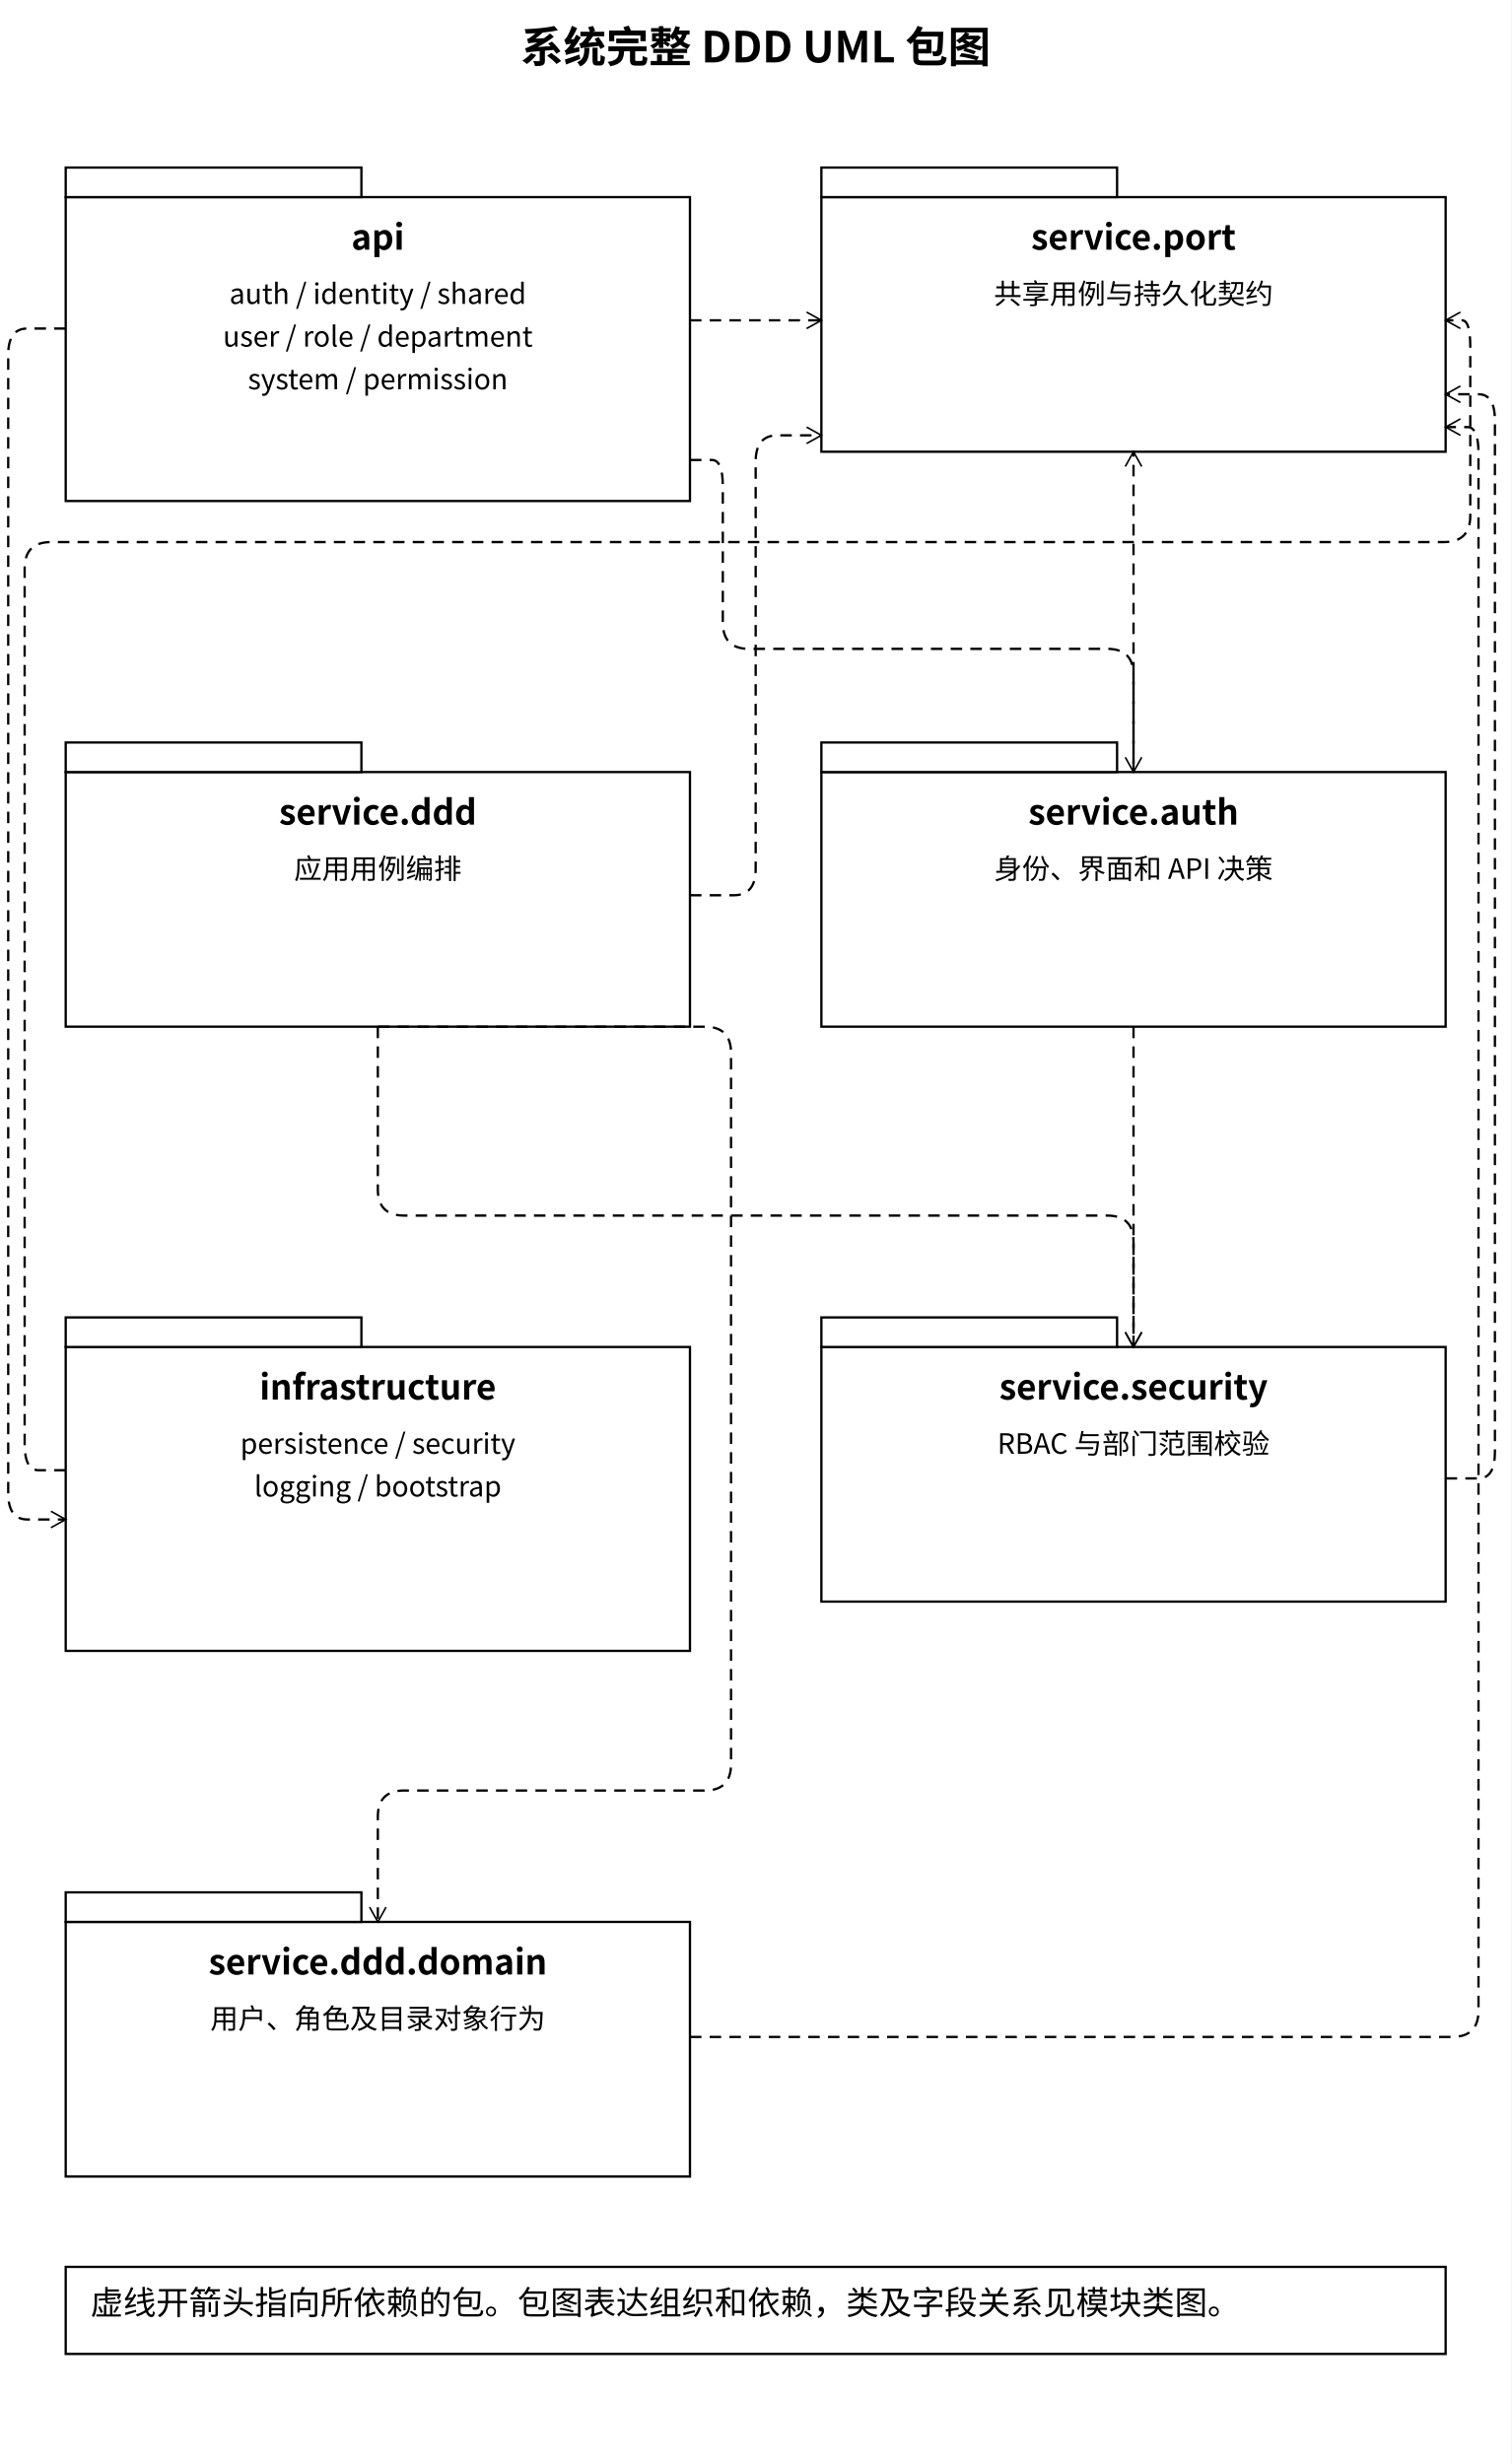
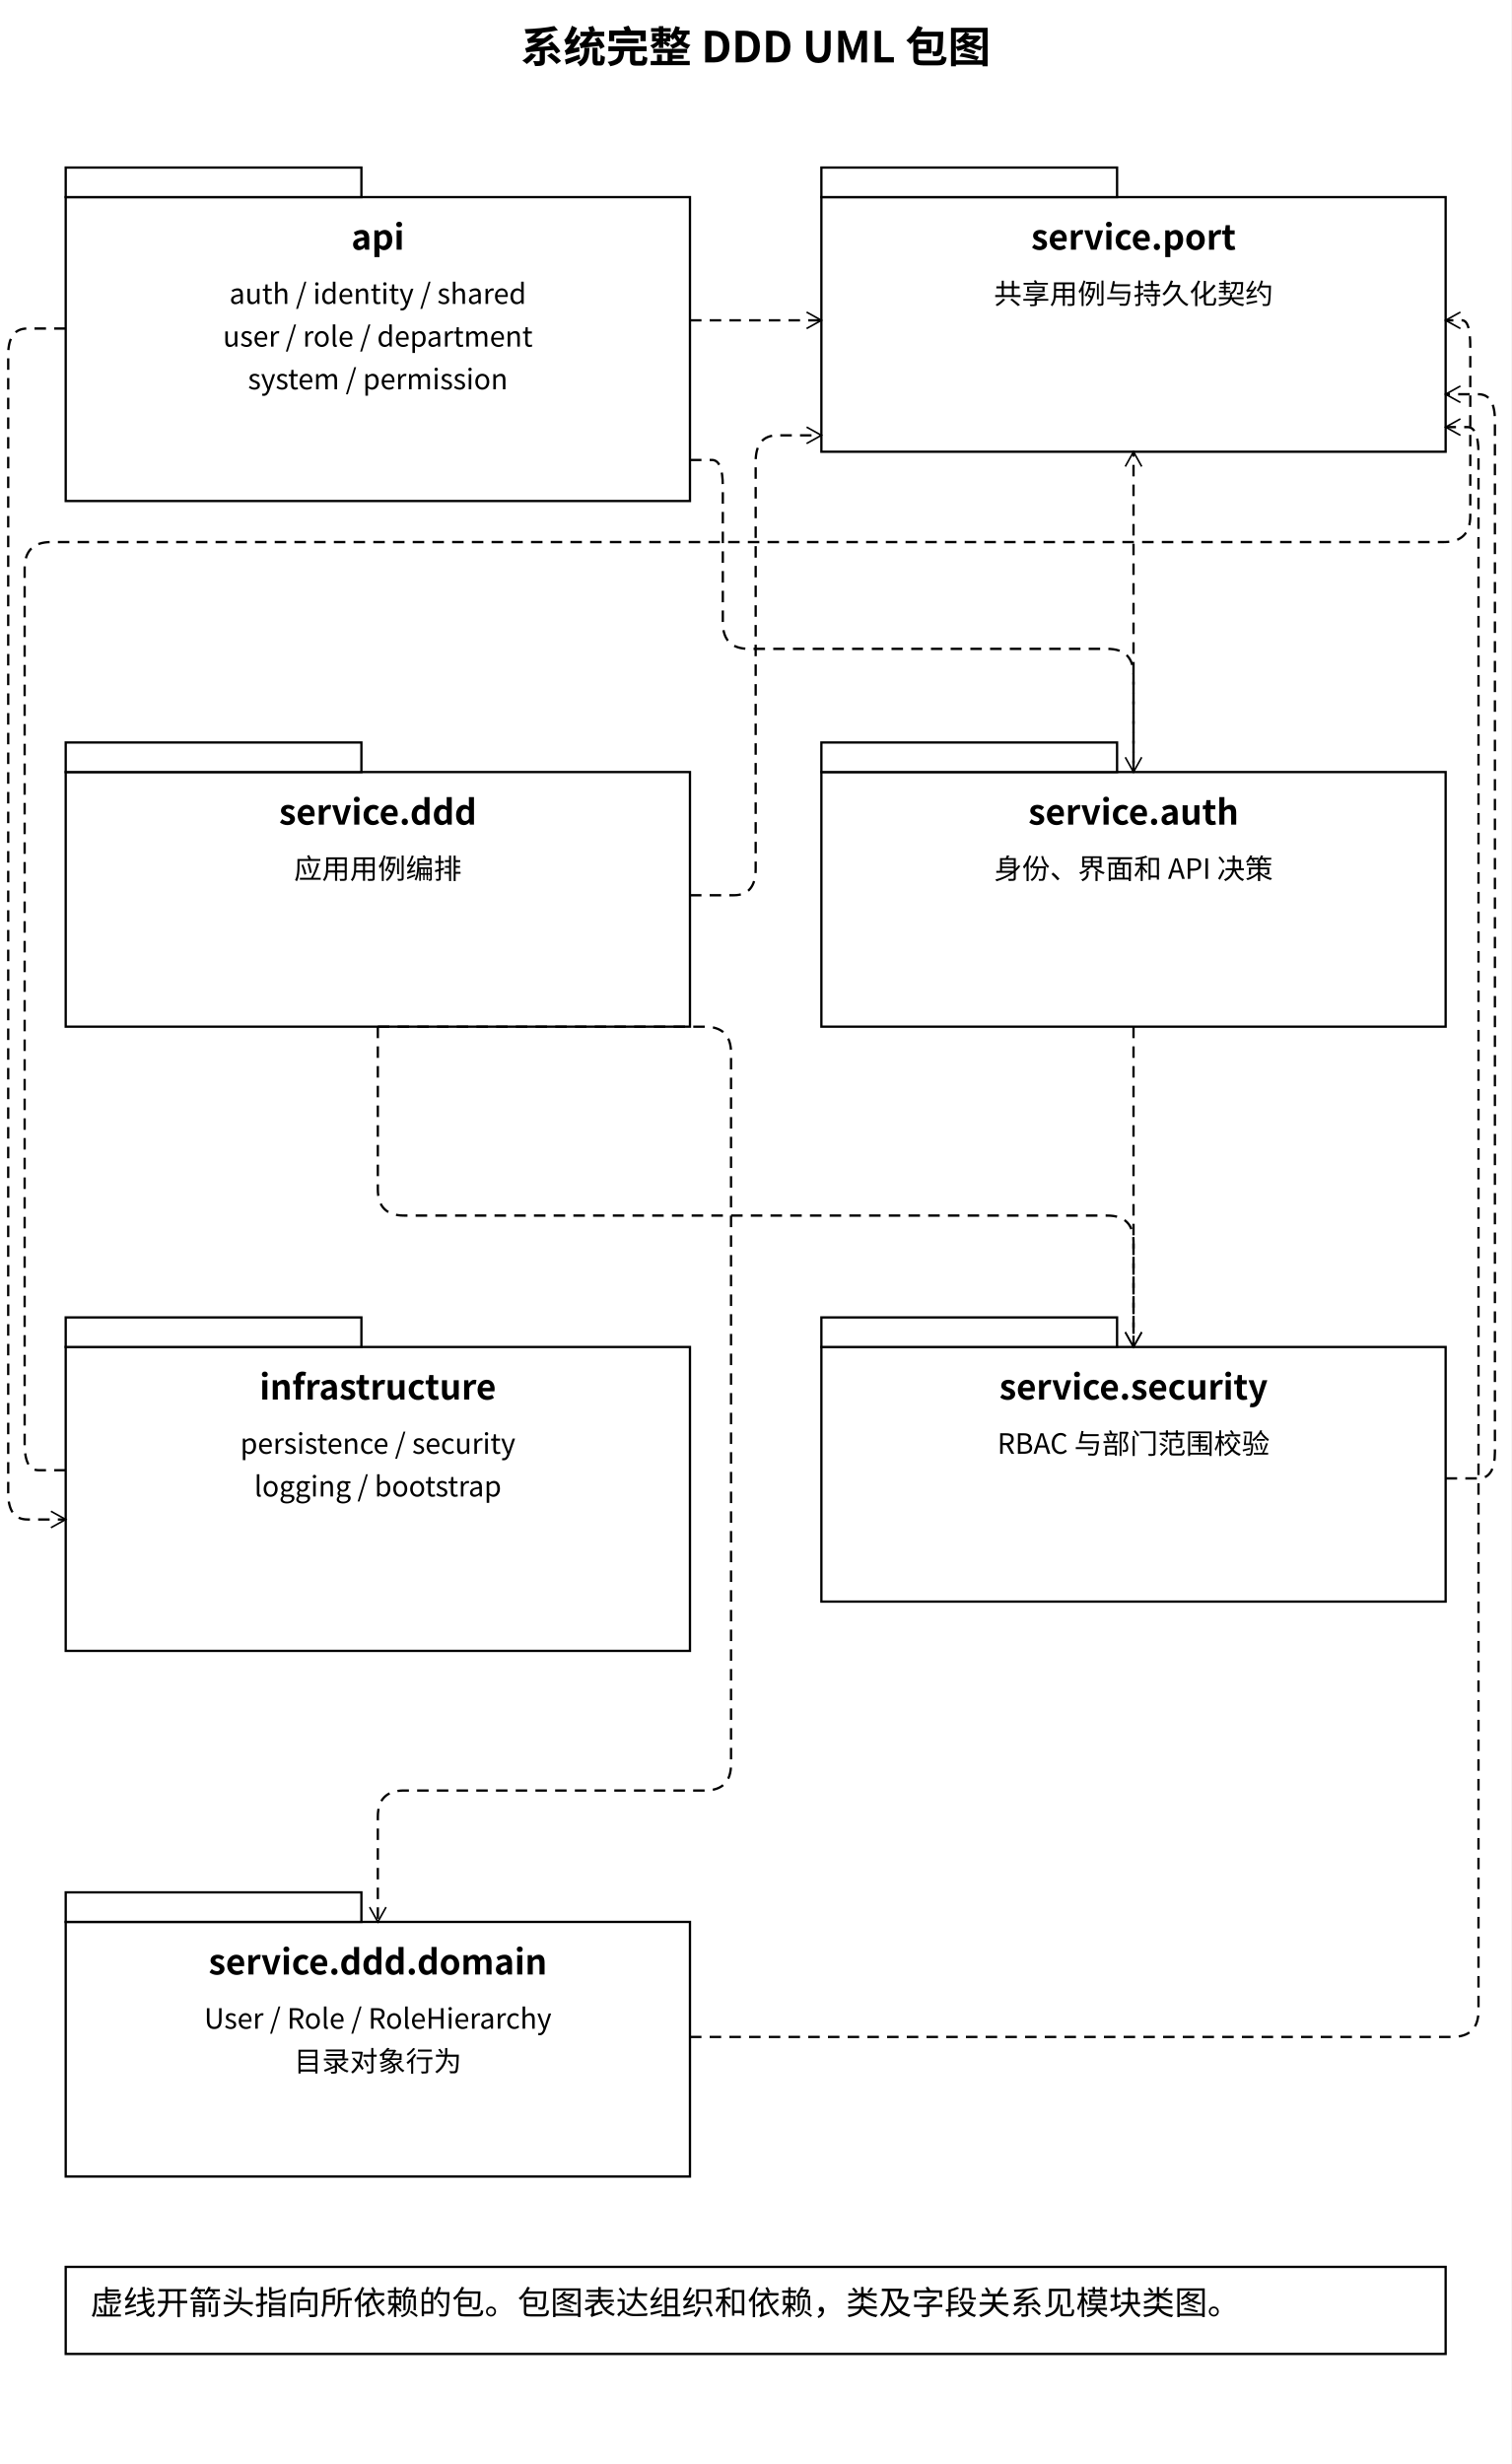
<svg xmlns="http://www.w3.org/2000/svg" width="920" height="1500" viewBox="0 0 920 1500">
  <style>text{font-family:'PingFang SC','Microsoft YaHei','Noto Sans CJK SC',system-ui,sans-serif;fill:black}</style>
  <defs>
    <marker id="open" markerWidth="12" markerHeight="12" refX="10" refY="6" orient="auto" markerUnits="userSpaceOnUse">
      <path d="M1,1 L10,6 L1,11" fill="none" stroke="black" />
    </marker>
    <marker id="filled" markerWidth="12" markerHeight="12" refX="10" refY="6" orient="auto" markerUnits="userSpaceOnUse">
      <path d="M1,1 L10,6 L1,11 Z" fill="black" />
    </marker>
    <marker id="triangle" markerWidth="16" markerHeight="16" refX="14" refY="8" orient="auto" markerUnits="userSpaceOnUse">
      <path d="M1,1 L14,8 L1,15 Z" fill="white" stroke="black" />
    </marker>
  </defs>
  <rect width="100%" height="100%" fill="white" />
  <text x="460.0" y="38" font-size="26" text-anchor="middle" font-weight="600">系统完整 DDD UML 包图</text>
  <rect x="40" y="120" width="380" height="185" rx="0" fill="white" stroke="black" stroke-width="1.4" />
  <rect x="40" y="102" width="180" height="18" rx="0" fill="white" stroke="black" stroke-width="1.4" />
  <text x="230.0" y="152" font-size="21" text-anchor="middle" font-weight="600">api</text>
  <text x="230.0" y="185" font-size="17" text-anchor="middle" font-weight="400">auth / identity / shared</text>
  <text x="230.0" y="211" font-size="17" text-anchor="middle" font-weight="400">user / role / department</text>
  <text x="230.0" y="237" font-size="17" text-anchor="middle" font-weight="400">system / permission</text>
  <rect x="500" y="120" width="380" height="155" rx="0" fill="white" stroke="black" stroke-width="1.4" />
  <rect x="500" y="102" width="180" height="18" rx="0" fill="white" stroke="black" stroke-width="1.4" />
  <text x="690.0" y="152" font-size="21" text-anchor="middle" font-weight="600">service.port</text>
  <text x="690.0" y="185" font-size="17" text-anchor="middle" font-weight="400">共享用例与持久化契约</text>
  <rect x="40" y="470" width="380" height="155" rx="0" fill="white" stroke="black" stroke-width="1.4" />
  <rect x="40" y="452" width="180" height="18" rx="0" fill="white" stroke="black" stroke-width="1.4" />
  <text x="230.0" y="502" font-size="21" text-anchor="middle" font-weight="600">service.ddd</text>
  <text x="230.0" y="535" font-size="17" text-anchor="middle" font-weight="400">应用用例编排</text>
  <rect x="500" y="470" width="380" height="155" rx="0" fill="white" stroke="black" stroke-width="1.4" />
  <rect x="500" y="452" width="180" height="18" rx="0" fill="white" stroke="black" stroke-width="1.4" />
  <text x="690.0" y="502" font-size="21" text-anchor="middle" font-weight="600">service.auth</text>
  <text x="690.0" y="535" font-size="17" text-anchor="middle" font-weight="400">身份、界面和 API 决策</text>
  <rect x="500" y="820" width="380" height="155" rx="0" fill="white" stroke="black" stroke-width="1.4" />
  <rect x="500" y="802" width="180" height="18" rx="0" fill="white" stroke="black" stroke-width="1.4" />
  <text x="690.0" y="852" font-size="21" text-anchor="middle" font-weight="600">service.security</text>
  <text x="690.0" y="885" font-size="17" text-anchor="middle" font-weight="400">RBAC 与部门范围校验</text>
  <rect x="40" y="820" width="380" height="185" rx="0" fill="white" stroke="black" stroke-width="1.4" />
  <rect x="40" y="802" width="180" height="18" rx="0" fill="white" stroke="black" stroke-width="1.4" />
  <text x="230.0" y="852" font-size="21" text-anchor="middle" font-weight="600">infrastructure</text>
  <text x="230.0" y="885" font-size="17" text-anchor="middle" font-weight="400">persistence / security</text>
  <text x="230.0" y="911" font-size="17" text-anchor="middle" font-weight="400">logging / bootstrap</text>
  <rect x="40" y="1170" width="380" height="155" rx="0" fill="white" stroke="black" stroke-width="1.4" />
  <rect x="40" y="1152" width="180" height="18" rx="0" fill="white" stroke="black" stroke-width="1.4" />
  <text x="230.0" y="1202" font-size="21" text-anchor="middle" font-weight="600">service.ddd.domain</text>
-   <text x="230.0" y="1235" font-size="17" text-anchor="middle" font-weight="400">用户、角色及目录对象行为</text>
+   <text x="230.0" y="1235" font-size="17" text-anchor="middle" font-weight="400">User / Role / RoleHierarchy</text>
+   <text x="230.0" y="1261" font-size="17" text-anchor="middle" font-weight="400">目录对象行为</text>
  <path d="M 420,195 L 500,195" fill="none" stroke="black" stroke-width="1.4" stroke-dasharray="7 5" marker-end="url(#open)" />
  <path d="M 420,280 L 433.333,280.0 Q 440,280 440.0,296.0 L 440.0,379.0 Q 440,395 456.0,395.0 L 674.0,395.0 Q 690,395 690.0,411.0 L 690,470" fill="none" stroke="black" stroke-width="1.4" stroke-dasharray="7 5" marker-end="url(#open)" />
  <path d="M 40,200 L 16.667,200.0 Q 5,200 5.0,216.0 L 5.0,909.0 Q 5,925 16.667,925.0 L 40,925" fill="none" stroke="black" stroke-width="1.4" stroke-dasharray="7 5" marker-end="url(#open)" />
  <path d="M 880,900 L 900.0,900.0 Q 910,900 910.0,884.0 L 910.0,256.0 Q 910,240 900.0,240.0 L 880,240" fill="none" stroke="black" stroke-width="1.4" stroke-dasharray="7 5" marker-end="url(#open)" />
  <path d="M 420,545 L 446.667,545.0 Q 460,545 460.0,529.0 L 460.0,281.0 Q 460,265 473.333,265.0 L 500,265" fill="none" stroke="black" stroke-width="1.4" stroke-dasharray="7 5" marker-end="url(#open)" />
  <path d="M 690,470 L 690,275" fill="none" stroke="black" stroke-width="1.4" stroke-dasharray="7 5" marker-end="url(#open)" />
  <path d="M 230,625 L 230.0,724.0 Q 230,740 246.0,740.0 L 674.0,740.0 Q 690,740 690.0,756.0 L 690,820" fill="none" stroke="black" stroke-width="1.4" stroke-dasharray="7 5" marker-end="url(#open)" />
  <path d="M 690,625 L 690,820" fill="none" stroke="black" stroke-width="1.4" stroke-dasharray="7 5" marker-end="url(#open)" />
  <path d="M 40,895 L 23.333,895.0 Q 15,895 15.0,879.0 L 15.0,346.0 Q 15,330 31.0,330.0 L 879.0,330.0 Q 895,330 895.0,314.0 L 895.0,211.0 Q 895,195 890.0,195.0 L 880,195" fill="none" stroke="black" stroke-width="1.4" stroke-dasharray="7 5" marker-end="url(#open)" />
  <path d="M 230,625 L 429.0,625.0 Q 445,625 445.0,641.0 L 445.0,1074.0 Q 445,1090 429.0,1090.0 L 246.0,1090.0 Q 230,1090 230.0,1106.0 L 230,1170" fill="none" stroke="black" stroke-width="1.4" stroke-dasharray="7 5" marker-end="url(#open)" />
  <path d="M 420,1240 L 884.0,1240.0 Q 900,1240 900.0,1224.0 L 900.0,276.0 Q 900,260 893.333,260.0 L 880,260" fill="none" stroke="black" stroke-width="1.4" stroke-dasharray="7 5" marker-end="url(#open)" />
  <rect x="40" y="1380" width="840" height="53" rx="0" fill="white" stroke="black" stroke-width="1.4" />
  <text x="55" y="1409" font-size="20" text-anchor="start" font-weight="400">虚线开箭头指向所依赖的包。包图表达组织和依赖，类及字段关系见模块类图。</text>
</svg>
